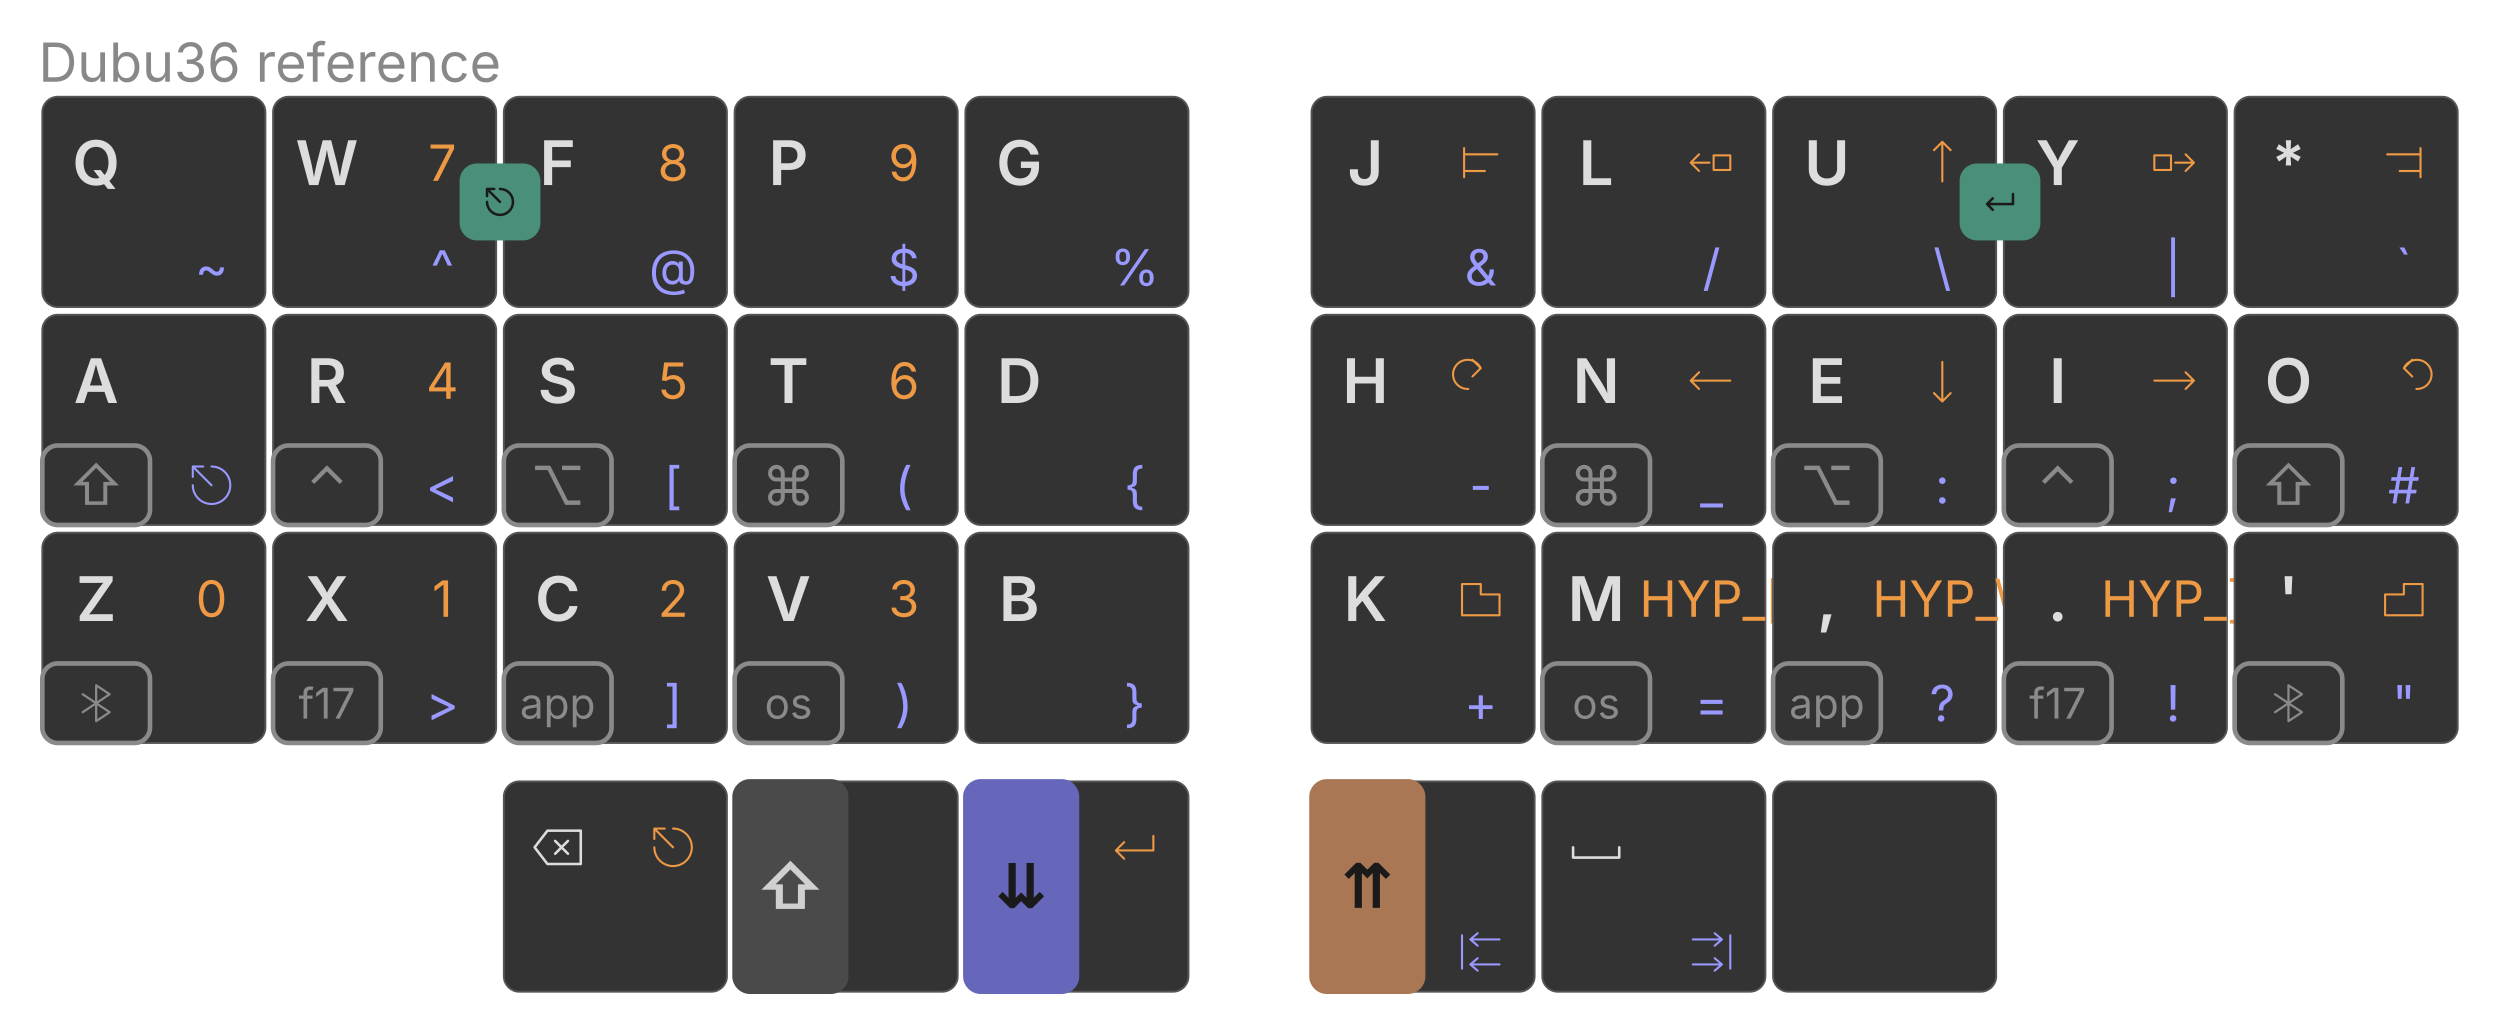
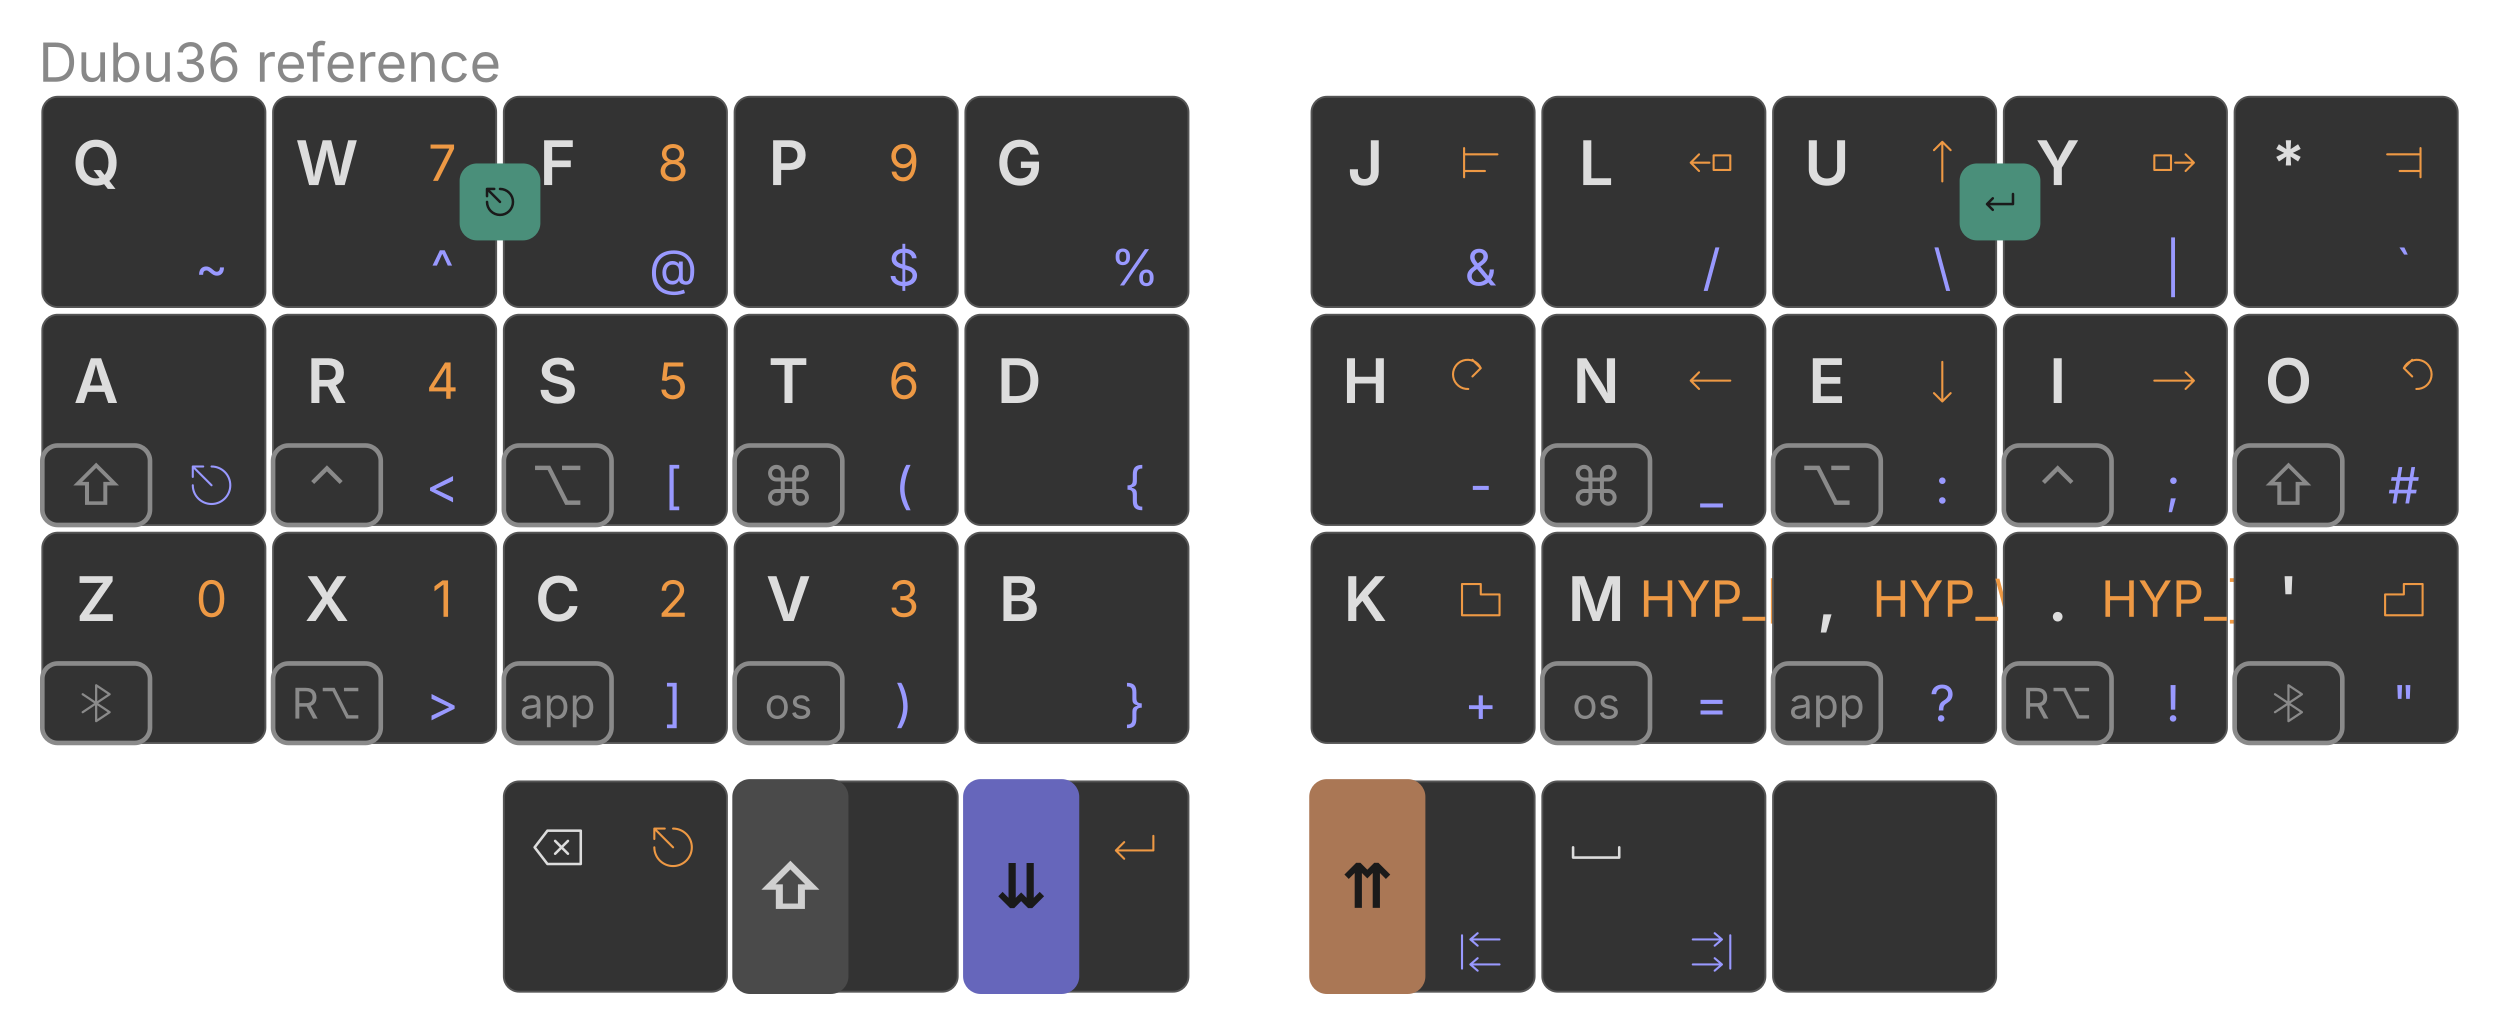
<svg xmlns="http://www.w3.org/2000/svg" class="keymap" width="650" height="267" viewBox="-10 -24 650.0 266.68">
  <style>/* Inter for letters. cairosvg uses only the first family, so marks
       Inter lacks (✦ ⇊ ⇈) set .dejavu; browsers still walk the stack. */
    svg.keymap { background: #1e1e2e;
                 font-family: Inter, "DejaVu Sans", "Segoe UI Symbol",
                              "Apple Symbols", sans-serif; }
    text.dejavu { font-family: "DejaVu Sans", "Segoe UI Symbol",
                  "Apple Symbols", sans-serif; }
    rect.keycap { fill: #333333; stroke: #555555; stroke-width: 0.5px; }
    text { fill: #c8c8c8; text-anchor: middle; dominant-baseline: central; }
    text.base { font-size: 16px; font-weight: 600; fill: #dddddd; }
    text.hold { font-size: 11px; }
    text.sym { font-size: 13px; fill: #9999ff; }
    text.num { font-size: 13px; fill: #ee9944; }
    text.oneshot { font-size: 12px; font-weight: 600; }
    use.glyph { fill: none; stroke: #c8c8c8; stroke-width: 2px;
                stroke-linecap: round; stroke-linejoin: round; }
    use.glyph.base { stroke: #dddddd; }
    use.glyph.sym { stroke: #9999ff; }
    use.glyph.num { stroke: #ee9944; }
    use.glyph.hold.tap-preferred.mod { stroke: #8a8a8a; }
    use.glyph.hold.hold-preferred.mod, use.glyph.oneshot.mod { stroke: #d0d0d0; }
    use.glyph.hold.hold-preferred.sym, use.glyph.oneshot.sym,
    use.glyph.hold.hold-preferred.nav, use.glyph.oneshot.nav { stroke: #1a1a1a; }
    use.glyph.hold.tap-preferred.sym { stroke: #9999ff; }
    use.glyph.hold.tap-preferred.nav { stroke: #ee9944; }
    rect.hold-box { stroke-width: 1.2px; }
    rect.hold-box.tap-preferred.mod { fill: none; stroke: #8a8a8a; }
    rect.hold-box.tap-preferred.sym { fill: none; stroke: #9999ff; }
    rect.hold-box.tap-preferred.nav { fill: none; stroke: #ee9944; }
    rect.hold-box.hold-preferred.mod { fill: #4a4a4a; stroke: #4a4a4a; }
    rect.hold-box.hold-preferred.sym { fill: #6666bb; stroke: #6666bb; }
    rect.hold-box.hold-preferred.nav { fill: #aa7755; stroke: #aa7755; }
    rect.hold-box.oneshot.mod { fill: #4a4a4a; stroke: #4a4a4a; }
    rect.hold-box.oneshot.sym { fill: #6666bb; stroke: #6666bb; }
    rect.hold-box.oneshot.nav { fill: #aa7755; stroke: #aa7755; }
    text.hold.hold-preferred.mod, text.oneshot.mod { fill: #d0d0d0; font-weight: 700; }
    text.hold.hold-preferred.sym, text.oneshot.sym,
    text.hold.hold-preferred.nav, text.oneshot.nav { fill: #1a1a1a; font-weight: 700; }
    text.hold.tap-preferred { fill: #8a8a8a; }
    text.hold.symbol { font-size: 14px; }
    text.oneshot.symbol { font-size: 16px; }
    text.title { font-size: 14px; fill: #888888; text-anchor: start; }
    rect.combo-badge { fill: #4a8f7a; stroke: #4a8f7a; }
    use.glyph.combo { stroke: #1a1a1a; stroke-width: 3.5px; }
    text.combo { font-size: 9px; font-weight: 700; fill: #1a1a1a; }</style>
  <defs>
    <path id="glyph_backspace" class="symbol" transform="scale(0.333333) translate(-24,-24)" d="M22,19l10,10 M22,29l10-10 M6,24l10,13h26v-26h-26z" />
    <path id="glyph_delete-word" class="symbol" transform="scale(0.333333) translate(-24,-24)" d="M22,19l10,10 M22,29l10-10 M6,24l10,13h26v-26h-26z M6,17l-6,7,6,7" />
    <path id="glyph_return" class="symbol" transform="scale(0.333333) translate(-24,-24)" d="M42,13V27H6 m8-8l-8,8l8,8" />
    <path id="glyph_space" class="symbol" transform="scale(0.333333) translate(-24,-24)" d="M42,24V32H6V24" />
    <path id="glyph_escape" class="symbol" transform="scale(0.333333) translate(-24,-24)" d="M24,24l-18-18 m0,10v-10h10 M24,6A18,18,0,1,1,6,24" />
    <path id="glyph_up" class="symbol" transform="scale(0.333333) translate(-24,-24)" d="M24,42v-36 m-8,6l8-8l8,8" />
    <path id="glyph_down" class="symbol" transform="scale(0.333333) translate(-24,-24)" d="M24,6v36 m-8,-6l8,8l8-8" />
    <path id="glyph_left" class="symbol" transform="scale(0.333333) translate(-24,-24)" d="M42,24h-36 m6-8l-8,8l8,8" />
    <path id="glyph_right" class="symbol" transform="scale(0.333333) translate(-24,-24)" d="M6,24h36 m-6-8l8,8l-8,8" />
    <path id="glyph_tab" class="symbol" transform="scale(0.333333) translate(-24,-24)" d="M6,12H32m-5-6l7,6l-7,6 M6,36H32m-5-6l7,6l-7,6 M42,8v32" />
    <path id="glyph_btab" class="symbol" transform="scale(0.333333) translate(-24,-24)" d="M42,12H16m5-6l-7,6l7,6 M42,36H16m5-6l-7,6l7,6 M6,8v32" />
    <path id="glyph_home" class="symbol" transform="scale(0.333333) translate(-24,-24)" d="M8,10v28 M8,16h32 M8,32h20" />
    <path id="glyph_end" class="symbol" transform="scale(0.333333) translate(-24,-24)" d="M40,10v28 M8,16h32 M20,32h20" />
    <path id="glyph_word-left" class="symbol" transform="scale(0.333333) translate(-24,-24)" d="M22,24h-16m6-8l-8,8l8,8 M26,17h16v14h-16z" />
    <path id="glyph_word-right" class="symbol" transform="scale(0.333333) translate(-24,-24)" d="M6,17h16v14h-16z M26,24h16m-6-8l8,8l-8,8" />
    <path id="glyph_hist-back" class="symbol" transform="scale(0.333333) translate(-24,-24)" d="M36,32A14,14 0 1 0 24,12m8-8l-8,8l8,8" />
    <path id="glyph_hist-fwd" class="symbol" transform="scale(0.333333) translate(-24,-24)" d="M12,32A14,14 0 1 1 24,12m-8-8l8,8l-8,8" />
    <path id="glyph_app-tab-prev" class="symbol" transform="scale(0.333333) translate(-24,-24)" d="M6,10h18v10h18v20H6z" />
    <path id="glyph_app-tab-next" class="symbol" transform="scale(0.333333) translate(-24,-24)" d="M6,20h18v-10h18v30H6z" />
    <path id="glyph_bluetooth" class="symbol" transform="scale(0.333333) translate(-24,-24)" d="M12,16 L36,32 L24,40 L24,8 L36,16 L12,32" />
  </defs>
  <text class="title" x="0" y="-8">Dubu36 reference</text>
  <g transform="translate(0.00,0.00)">
    <rect class="keycap" x="1.0" y="1.0" width="58.0" height="54.67" rx="4.0" ry="4.0" />
    <text class="base" x="15.0" y="18.134">Q</text>
    <text class="sym" x="45.0" y="45.336">~</text>
  </g>
  <g transform="translate(60.00,0.00)">
    <rect class="keycap" x="1.0" y="1.0" width="58.0" height="54.67" rx="4.0" ry="4.0" />
    <text class="base" x="15.0" y="18.134">W</text>
    <text class="num" x="45.0" y="18.134">7</text>
    <text class="sym" x="45.0" y="45.336">^</text>
  </g>
  <g transform="translate(120.00,0.00)">
    <rect class="keycap" x="1.0" y="1.0" width="58.0" height="54.67" rx="4.0" ry="4.0" />
    <text class="base" x="15.0" y="18.134">F</text>
    <text class="num" x="45.0" y="18.134">8</text>
    <text class="sym" x="45.0" y="45.336">@</text>
  </g>
  <g transform="translate(180.00,0.00)">
    <rect class="keycap" x="1.0" y="1.0" width="58.0" height="54.67" rx="4.0" ry="4.0" />
    <text class="base" x="15.0" y="18.134">P</text>
    <text class="num" x="45.0" y="18.134">9</text>
    <text class="sym" x="45.0" y="45.336">$</text>
  </g>
  <g transform="translate(240.00,0.00)">
    <rect class="keycap" x="1.0" y="1.0" width="58.0" height="54.67" rx="4.0" ry="4.0" />
    <text class="base" x="15.0" y="18.134">G</text>
    <text class="sym" x="45.0" y="45.336">%</text>
  </g>
  <g transform="translate(330.00,0.00)">
    <rect class="keycap" x="1.0" y="1.0" width="58.0" height="54.67" rx="4.0" ry="4.0" />
    <text class="base" x="15.0" y="18.134">J</text>
    <g transform="translate(45.0,18.1344) scale(0.8125)">
      <use class="glyph num" href="#glyph_home" />
    </g>
    <text class="sym" x="45.0" y="45.336">&amp;</text>
  </g>
  <g transform="translate(390.00,0.00)">
    <rect class="keycap" x="1.0" y="1.0" width="58.0" height="54.67" rx="4.0" ry="4.0" />
    <text class="base" x="15.0" y="18.134">L</text>
    <g transform="translate(45.0,18.1344) scale(0.8125)">
      <use class="glyph num" href="#glyph_word-left" />
    </g>
    <text class="sym" x="45.0" y="45.336">/</text>
  </g>
  <g transform="translate(450.00,0.00)">
    <rect class="keycap" x="1.0" y="1.0" width="58.0" height="54.67" rx="4.0" ry="4.0" />
    <text class="base" x="15.0" y="18.134">U</text>
    <g transform="translate(45.0,18.1344) scale(0.8125)">
      <use class="glyph num" href="#glyph_up" />
    </g>
    <text class="sym" x="45.0" y="45.336">\</text>
  </g>
  <g transform="translate(510.00,0.00)">
    <rect class="keycap" x="1.0" y="1.0" width="58.0" height="54.67" rx="4.0" ry="4.0" />
    <text class="base" x="15.0" y="18.134">Y</text>
    <g transform="translate(45.0,18.1344) scale(0.8125)">
      <use class="glyph num" href="#glyph_word-right" />
    </g>
    <text class="sym" x="45.0" y="45.336">|</text>
  </g>
  <g transform="translate(570.00,0.00)">
    <rect class="keycap" x="1.0" y="1.0" width="58.0" height="54.67" rx="4.0" ry="4.0" />
    <text class="base" x="15.0" y="18.134">*</text>
    <g transform="translate(45.0,18.1344) scale(0.8125)">
      <use class="glyph num" href="#glyph_end" />
    </g>
    <text class="sym" x="45.0" y="45.336">`</text>
  </g>
  <g transform="translate(0.00,56.67)">
    <rect class="keycap" x="1.0" y="1.0" width="58.0" height="54.67" rx="4.0" ry="4.0" />
    <rect class="hold-box tap-preferred mod" x="1.0" y="35.002" width="28.0" height="20.668" rx="4.0" ry="4.0" />
    <text class="base" x="15.0" y="18.134">A</text>
    <text class="hold tap-preferred mod symbol" x="15.0" y="45.336">⇧</text>
    <g transform="translate(45.0,45.336) scale(0.8125)">
      <use class="glyph sym" href="#glyph_escape" />
    </g>
  </g>
  <g transform="translate(60.00,56.67)">
    <rect class="keycap" x="1.0" y="1.0" width="58.0" height="54.67" rx="4.0" ry="4.0" />
    <rect class="hold-box tap-preferred mod" x="1.0" y="35.002" width="28.0" height="20.668" rx="4.0" ry="4.0" />
    <text class="base" x="15.0" y="18.134">R</text>
    <text class="hold tap-preferred mod symbol" x="15.0" y="45.336">⌃</text>
    <text class="num" x="45.0" y="18.134">4</text>
    <text class="sym" x="45.0" y="45.336">&lt;</text>
  </g>
  <g transform="translate(120.00,56.67)">
    <rect class="keycap" x="1.0" y="1.0" width="58.0" height="54.67" rx="4.0" ry="4.0" />
    <rect class="hold-box tap-preferred mod" x="1.0" y="35.002" width="28.0" height="20.668" rx="4.0" ry="4.0" />
    <text class="base" x="15.0" y="18.134">S</text>
    <text class="hold tap-preferred mod symbol" x="15.0" y="45.336">⌥</text>
    <text class="num" x="45.0" y="18.134">5</text>
    <text class="sym" x="45.0" y="45.336">[</text>
  </g>
  <g transform="translate(180.00,56.67)">
    <rect class="keycap" x="1.0" y="1.0" width="58.0" height="54.67" rx="4.0" ry="4.0" />
    <rect class="hold-box tap-preferred mod" x="1.0" y="35.002" width="28.0" height="20.668" rx="4.0" ry="4.0" />
    <text class="base" x="15.0" y="18.134">T</text>
    <text class="hold tap-preferred mod symbol" x="15.0" y="45.336">⌘</text>
    <text class="num" x="45.0" y="18.134">6</text>
    <text class="sym" x="45.0" y="45.336">(</text>
  </g>
  <g transform="translate(240.00,56.67)">
    <rect class="keycap" x="1.0" y="1.0" width="58.0" height="54.67" rx="4.0" ry="4.0" />
    <text class="base" x="15.0" y="18.134">D</text>
    <text class="sym" x="45.0" y="45.336">{</text>
  </g>
  <g transform="translate(330.00,56.67)">
    <rect class="keycap" x="1.0" y="1.0" width="58.0" height="54.67" rx="4.0" ry="4.0" />
    <text class="base" x="15.0" y="18.134">H</text>
    <g transform="translate(45.0,18.1344) scale(0.8125)">
      <use class="glyph num" href="#glyph_hist-fwd" />
    </g>
    <text class="sym" x="45.0" y="45.336">-</text>
  </g>
  <g transform="translate(390.00,56.67)">
    <rect class="keycap" x="1.0" y="1.0" width="58.0" height="54.67" rx="4.0" ry="4.0" />
    <rect class="hold-box tap-preferred mod" x="1.0" y="35.002" width="28.0" height="20.668" rx="4.0" ry="4.0" />
    <text class="base" x="15.0" y="18.134">N</text>
    <text class="hold tap-preferred mod symbol" x="15.0" y="45.336">⌘</text>
    <g transform="translate(45.0,18.1344) scale(0.8125)">
      <use class="glyph num" href="#glyph_left" />
    </g>
    <text class="sym" x="45.0" y="45.336">_</text>
  </g>
  <g transform="translate(450.00,56.67)">
    <rect class="keycap" x="1.0" y="1.0" width="58.0" height="54.67" rx="4.0" ry="4.0" />
    <rect class="hold-box tap-preferred mod" x="1.0" y="35.002" width="28.0" height="20.668" rx="4.0" ry="4.0" />
    <text class="base" x="15.0" y="18.134">E</text>
    <text class="hold tap-preferred mod symbol" x="15.0" y="45.336">⌥</text>
    <g transform="translate(45.0,18.1344) scale(0.8125)">
      <use class="glyph num" href="#glyph_down" />
    </g>
    <text class="sym" x="45.0" y="45.336">:</text>
  </g>
  <g transform="translate(510.00,56.67)">
    <rect class="keycap" x="1.0" y="1.0" width="58.0" height="54.67" rx="4.0" ry="4.0" />
    <rect class="hold-box tap-preferred mod" x="1.0" y="35.002" width="28.0" height="20.668" rx="4.0" ry="4.0" />
    <text class="base" x="15.0" y="18.134">I</text>
    <text class="hold tap-preferred mod symbol" x="15.0" y="45.336">⌃</text>
    <g transform="translate(45.0,18.1344) scale(0.8125)">
      <use class="glyph num" href="#glyph_right" />
    </g>
    <text class="sym" x="45.0" y="45.336">;</text>
  </g>
  <g transform="translate(570.00,56.67)">
    <rect class="keycap" x="1.0" y="1.0" width="58.0" height="54.67" rx="4.0" ry="4.0" />
    <rect class="hold-box tap-preferred mod" x="1.0" y="35.002" width="28.0" height="20.668" rx="4.0" ry="4.0" />
    <text class="base" x="15.0" y="18.134">O</text>
    <text class="hold tap-preferred mod symbol" x="15.0" y="45.336">⇧</text>
    <g transform="translate(45.0,18.1344) scale(0.8125)">
      <use class="glyph num" href="#glyph_hist-back" />
    </g>
    <text class="sym" x="45.0" y="45.336">#</text>
  </g>
  <g transform="translate(0.00,113.34)">
    <rect class="keycap" x="1.0" y="1.0" width="58.0" height="54.67" rx="4.0" ry="4.0" />
    <rect class="hold-box tap-preferred mod" x="1.0" y="35.002" width="28.0" height="20.668" rx="4.0" ry="4.0" />
    <text class="base" x="15.0" y="18.134">Z</text>
    <g transform="translate(15.0,45.336) scale(0.875)">
      <use class="glyph hold tap-preferred mod" href="#glyph_bluetooth" />
    </g>
    <text class="num" x="45.0" y="18.134">0</text>
  </g>
  <g transform="translate(60.00,113.34)">
    <rect class="keycap" x="1.0" y="1.0" width="58.0" height="54.67" rx="4.0" ry="4.0" />
    <rect class="hold-box tap-preferred mod" x="1.0" y="35.002" width="28.0" height="20.668" rx="4.0" ry="4.0" />
    <text class="base" x="15.0" y="18.134">X</text>
-     <text class="hold tap-preferred mod" x="15.0" y="45.336">f17</text>
+     <text class="hold tap-preferred mod" x="15.0" y="45.336">R⌥</text>
    <text class="num" x="45.0" y="18.134">1</text>
    <text class="sym" x="45.0" y="45.336">&gt;</text>
  </g>
  <g transform="translate(120.00,113.34)">
    <rect class="keycap" x="1.0" y="1.0" width="58.0" height="54.67" rx="4.0" ry="4.0" />
    <rect class="hold-box tap-preferred mod" x="1.0" y="35.002" width="28.0" height="20.668" rx="4.0" ry="4.0" />
    <text class="base" x="15.0" y="18.134">C</text>
    <text class="hold tap-preferred mod" x="15.0" y="45.336">app</text>
    <text class="num" x="45.0" y="18.134">2</text>
    <text class="sym" x="45.0" y="45.336">]</text>
  </g>
  <g transform="translate(180.00,113.34)">
    <rect class="keycap" x="1.0" y="1.0" width="58.0" height="54.67" rx="4.0" ry="4.0" />
    <rect class="hold-box tap-preferred mod" x="1.0" y="35.002" width="28.0" height="20.668" rx="4.0" ry="4.0" />
    <text class="base" x="15.0" y="18.134">V</text>
    <text class="hold tap-preferred mod" x="15.0" y="45.336">os</text>
    <text class="num" x="45.0" y="18.134">3</text>
    <text class="sym" x="45.0" y="45.336">)</text>
  </g>
  <g transform="translate(240.00,113.34)">
    <rect class="keycap" x="1.0" y="1.0" width="58.0" height="54.67" rx="4.0" ry="4.0" />
    <text class="base" x="15.0" y="18.134">B</text>
    <text class="sym" x="45.0" y="45.336">}</text>
  </g>
  <g transform="translate(330.00,113.34)">
    <rect class="keycap" x="1.0" y="1.0" width="58.0" height="54.67" rx="4.0" ry="4.0" />
    <text class="base" x="15.0" y="18.134">K</text>
    <g transform="translate(45.0,18.1344) scale(0.8125)">
      <use class="glyph num" href="#glyph_app-tab-prev" />
    </g>
    <text class="sym" x="45.0" y="45.336">+</text>
  </g>
  <g transform="translate(390.00,113.34)">
    <rect class="keycap" x="1.0" y="1.0" width="58.0" height="54.67" rx="4.0" ry="4.0" />
    <rect class="hold-box tap-preferred mod" x="1.0" y="35.002" width="28.0" height="20.668" rx="4.0" ry="4.0" />
    <text class="base" x="15.0" y="18.134">M</text>
    <text class="hold tap-preferred mod" x="15.0" y="45.336">os</text>
    <text class="num" x="45.0" y="18.134">HYP_[</text>
    <text class="sym" x="45.0" y="45.336">=</text>
  </g>
  <g transform="translate(450.00,113.34)">
    <rect class="keycap" x="1.0" y="1.0" width="58.0" height="54.67" rx="4.0" ry="4.0" />
    <rect class="hold-box tap-preferred mod" x="1.0" y="35.002" width="28.0" height="20.668" rx="4.0" ry="4.0" />
    <text class="base" x="15.0" y="18.134">,</text>
    <text class="hold tap-preferred mod" x="15.0" y="45.336">app</text>
    <text class="num" x="45.0" y="18.134">HYP_\</text>
    <text class="sym" x="45.0" y="45.336">?</text>
  </g>
  <g transform="translate(510.00,113.34)">
    <rect class="keycap" x="1.0" y="1.0" width="58.0" height="54.67" rx="4.0" ry="4.0" />
    <rect class="hold-box tap-preferred mod" x="1.0" y="35.002" width="28.0" height="20.668" rx="4.0" ry="4.0" />
    <text class="base" x="15.0" y="18.134">.</text>
-     <text class="hold tap-preferred mod" x="15.0" y="45.336">f17</text>
+     <text class="hold tap-preferred mod" x="15.0" y="45.336">R⌥</text>
    <text class="num" x="45.0" y="18.134">HYP_]</text>
    <text class="sym" x="45.0" y="45.336">!</text>
  </g>
  <g transform="translate(570.00,113.34)">
    <rect class="keycap" x="1.0" y="1.0" width="58.0" height="54.67" rx="4.0" ry="4.0" />
    <rect class="hold-box tap-preferred mod" x="1.0" y="35.002" width="28.0" height="20.668" rx="4.0" ry="4.0" />
    <text class="base" x="15.0" y="18.134">'</text>
    <g transform="translate(15.0,45.336) scale(0.875)">
      <use class="glyph hold tap-preferred mod" href="#glyph_bluetooth" />
    </g>
    <g transform="translate(45.0,18.1344) scale(0.8125)">
      <use class="glyph num" href="#glyph_app-tab-next" />
    </g>
    <text class="sym" x="45.0" y="45.336">"</text>
  </g>
  <g transform="translate(120.00,178.01)">
    <rect class="keycap" x="1.0" y="1.0" width="58.0" height="54.67" rx="4.0" ry="4.0" />
    <use class="glyph base" href="#glyph_backspace" x="15.0" y="18.134" />
    <g transform="translate(45.0,18.1344) scale(0.8125)">
      <use class="glyph num" href="#glyph_escape" />
    </g>
  </g>
  <g transform="translate(180.00,178.01)">
    <rect class="keycap" x="1.0" y="1.0" width="58.0" height="54.67" rx="4.0" ry="4.0" />
    <rect class="hold-box oneshot mod" x="1.0" y="1.0" width="29.0" height="54.67" rx="4.0" ry="4.0" />
    <text class="oneshot symbol mod" x="15.5" y="28.335">⇧</text>
  </g>
  <g transform="translate(240.00,178.01)">
    <rect class="keycap" x="1.0" y="1.0" width="58.0" height="54.67" rx="4.0" ry="4.0" />
    <rect class="hold-box oneshot sym" x="1.0" y="1.0" width="29.0" height="54.67" rx="4.0" ry="4.0" />
    <text class="oneshot symbol sym dejavu" x="15.5" y="28.335">⇊</text>
    <g transform="translate(45.0,18.1344) scale(0.8125)">
      <use class="glyph num" href="#glyph_return" />
    </g>
  </g>
  <g transform="translate(330.00,178.01)">
    <rect class="keycap" x="1.0" y="1.0" width="58.0" height="54.67" rx="4.0" ry="4.0" />
    <rect class="hold-box oneshot nav" x="1.0" y="1.0" width="29.0" height="54.67" rx="4.0" ry="4.0" />
    <text class="oneshot symbol nav dejavu" x="15.5" y="28.335">⇈</text>
    <g transform="translate(45.0,45.336) scale(0.8125)">
      <use class="glyph sym" href="#glyph_btab" />
    </g>
  </g>
  <g transform="translate(390.00,178.01)">
    <rect class="keycap" x="1.0" y="1.0" width="58.0" height="54.67" rx="4.0" ry="4.0" />
    <use class="glyph base" href="#glyph_space" x="15.0" y="18.134" />
    <g transform="translate(45.0,45.336) scale(0.8125)">
      <use class="glyph sym" href="#glyph_tab" />
    </g>
  </g>
  <g transform="translate(450.00,178.01)">
    <rect class="keycap" x="1.0" y="1.0" width="58.0" height="54.67" rx="4.0" ry="4.0" />
  </g>
  <g class="combo" transform="translate(120.00,28.34)">
    <rect class="combo-badge" x="-10.0" y="-9.5" width="20.0" height="19.0" rx="4.0" ry="4.0" />
    <g transform="scale(0.5625)">
      <use class="glyph combo" href="#glyph_escape" />
    </g>
  </g>
  <g class="combo" transform="translate(510.00,28.34)">
    <rect class="combo-badge" x="-10.0" y="-9.5" width="20.0" height="19.0" rx="4.0" ry="4.0" />
    <g transform="scale(0.5625)">
      <use class="glyph combo" href="#glyph_return" />
    </g>
  </g>
</svg>
